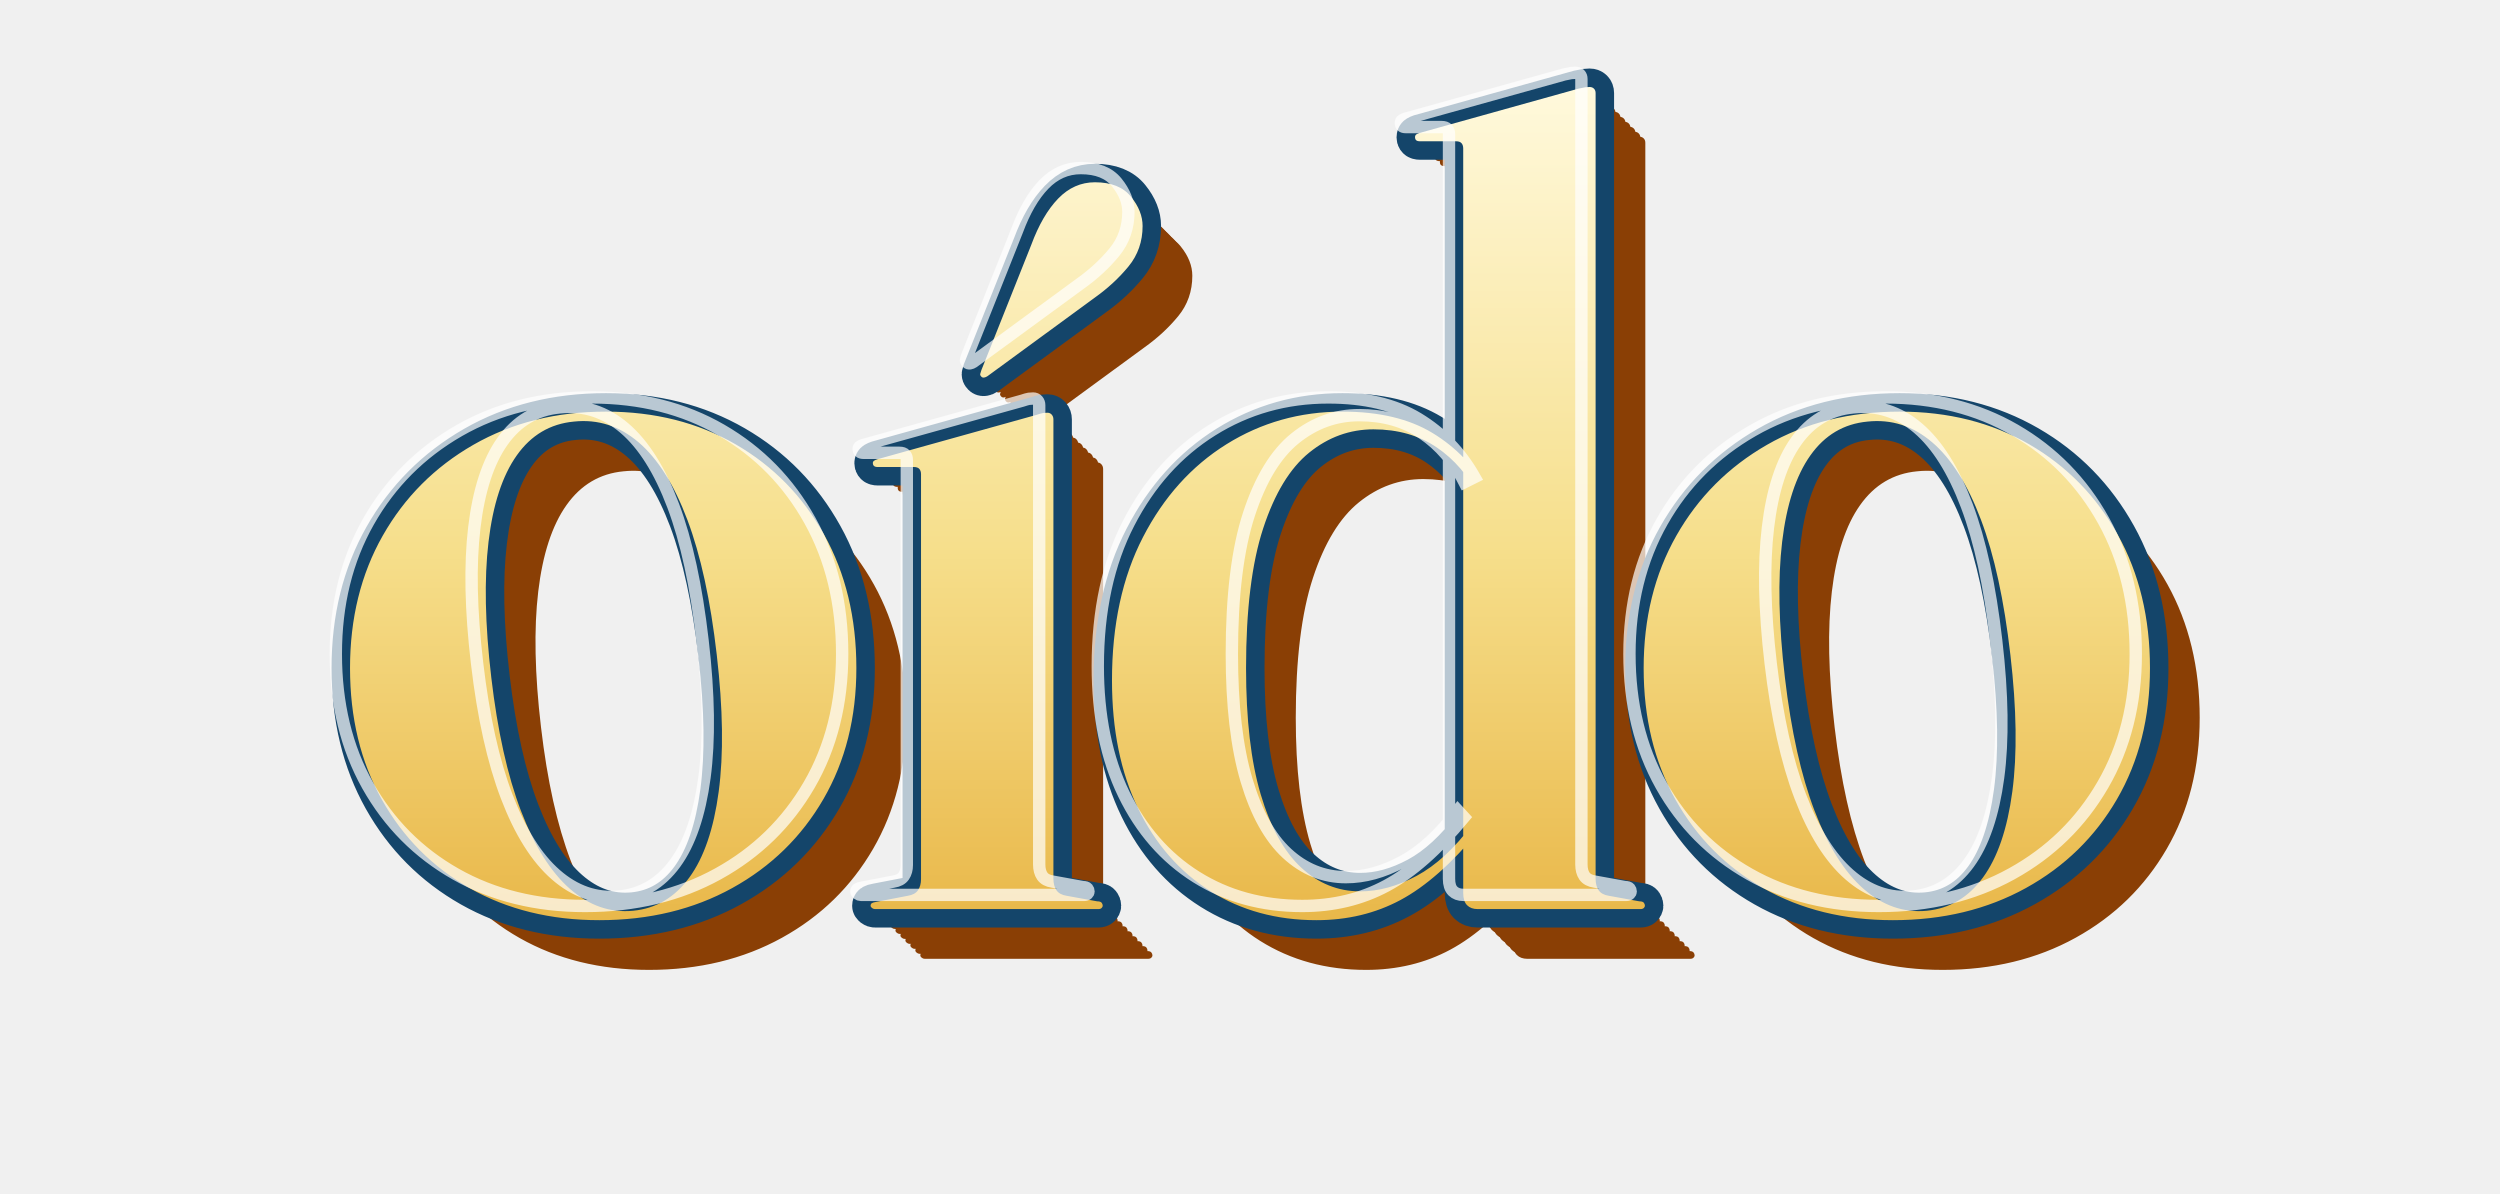
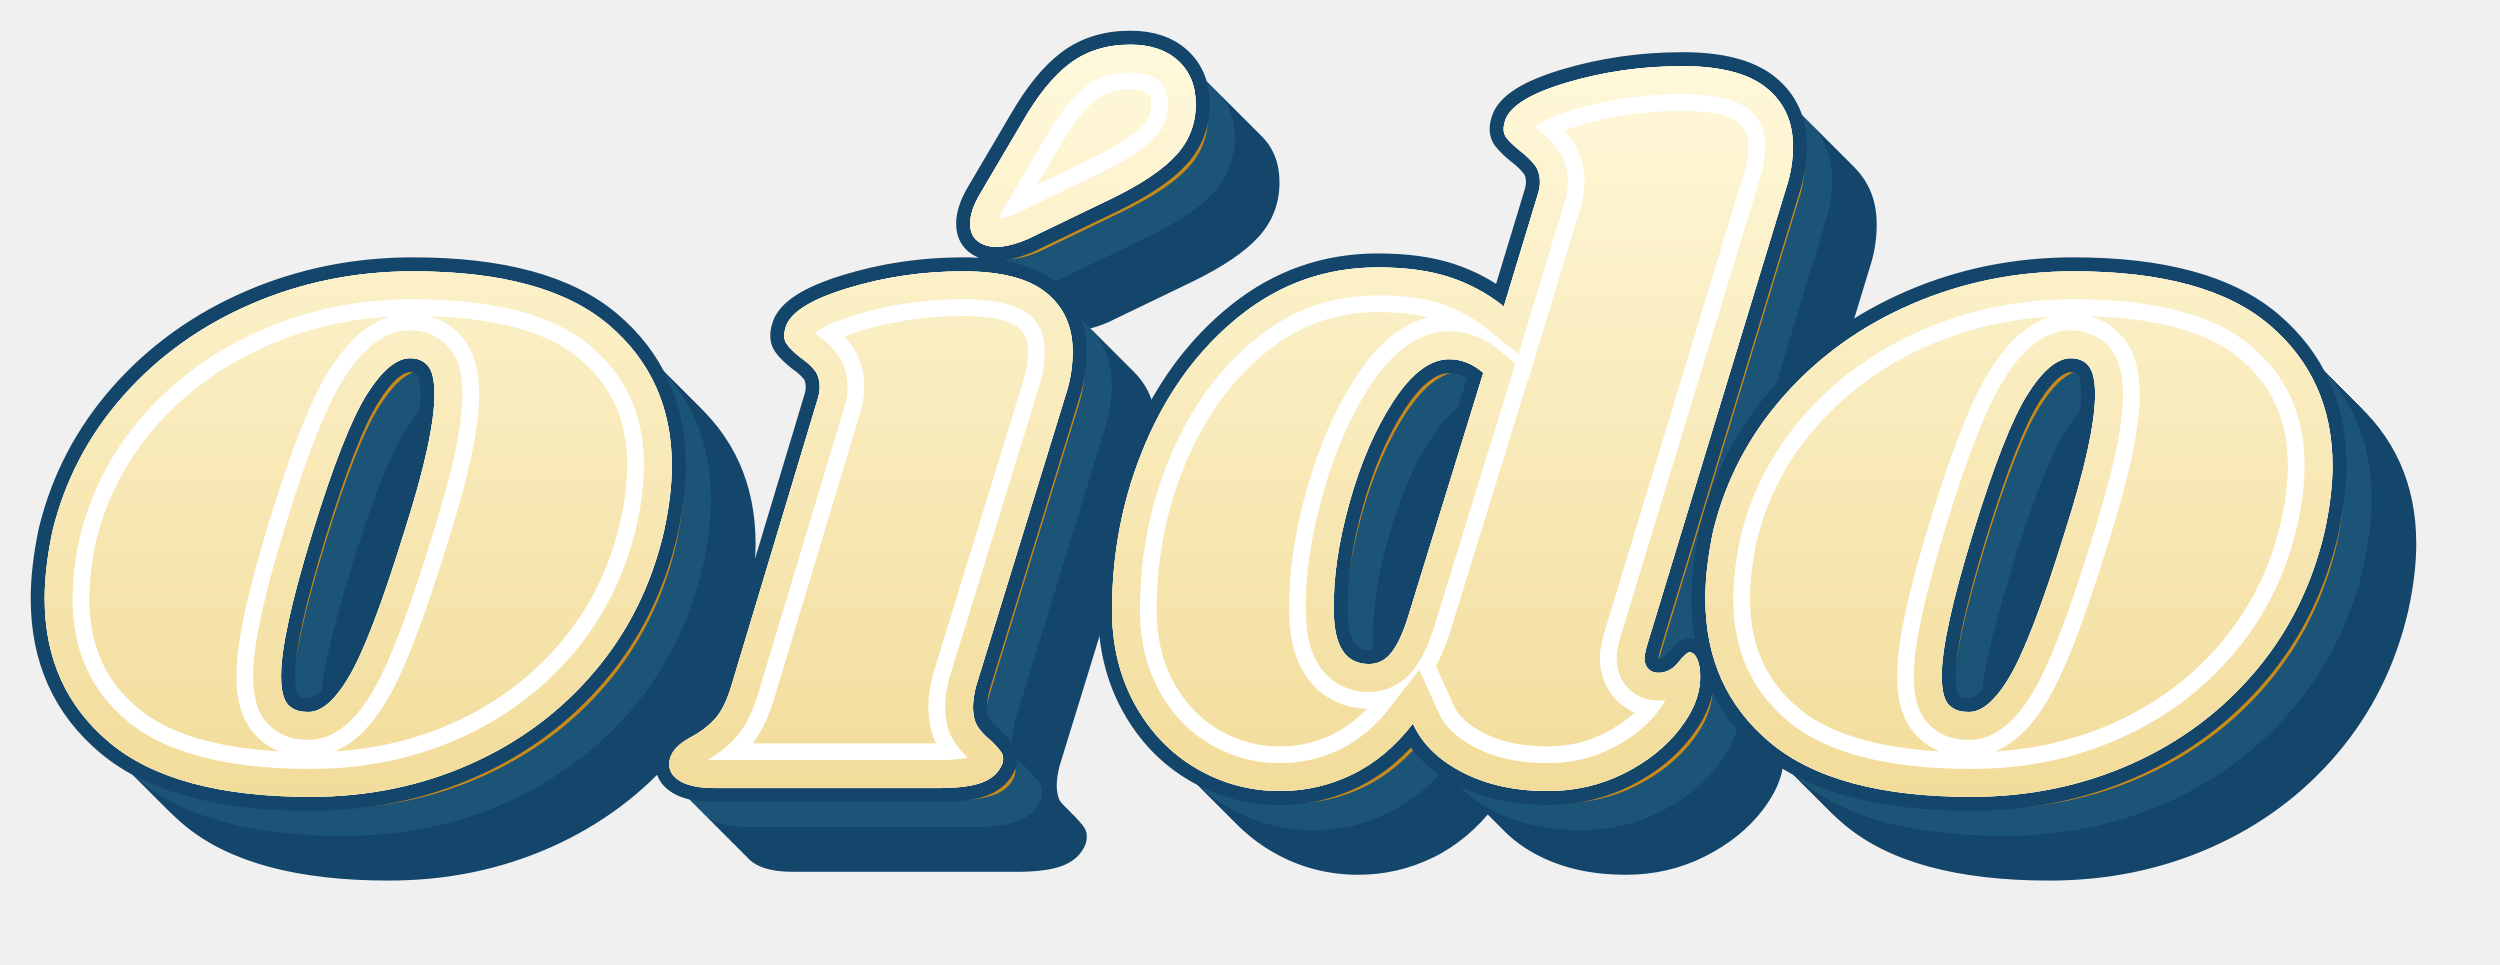
- <svg xmlns="http://www.w3.org/2000/svg" viewBox="0 0 176 84" width="176" height="84">
+ <svg xmlns="http://www.w3.org/2000/svg" viewBox="107.61 58.83 447.83 172.75" role="img" aria-label="Oído">
  <defs>
-     <path id="t" d="M42.66 28.978Q47.808 28.978 51.786 31.279Q55.764 33.58 58.026 37.656Q60.288 41.731 60.288 47.035Q60.288 52.261 57.967 56.258Q55.647 60.256 51.552 62.518Q47.457 64.78 42.192 64.78Q37.044 64.78 33.085 62.538Q29.127 60.295 26.884 56.297Q24.642 52.3 24.642 47.035Q24.642 41.77 26.943 37.714Q29.244 33.658 33.319 31.318Q37.395 28.978 42.66 28.978ZM44.571 64.117Q46.989 63.883 48.529 61.777Q50.07 59.671 50.596 55.732Q51.123 51.793 50.46 46.099Q49.797 40.327 48.393 36.602Q46.989 32.878 44.961 31.143Q42.933 29.407 40.398 29.68Q37.902 29.914 36.381 32.059Q34.86 34.204 34.392 38.143Q33.924 42.082 34.587 47.698Q35.25 53.353 36.673 57.078Q38.097 60.802 40.125 62.576Q42.153 64.351 44.571 64.117Z M74.16 29.524V61.855Q74.16 62.362 74.375 62.674Q74.59 62.986 75.097 63.064L77.242 63.454Q77.476 63.454 77.554 63.552Q77.632 63.649 77.632 63.766Q77.632 63.844 77.554 63.922Q77.476 64.0 77.32 64.0H61.603Q61.486 64.0 61.388 63.922Q61.291 63.844 61.291 63.766Q61.291 63.649 61.368 63.59Q61.447 63.532 61.681 63.493L63.904 63.064Q64.41 62.986 64.625 62.674Q64.84 62.362 64.84 61.894V33.385Q64.84 33.151 64.722 33.014Q64.606 32.878 64.333 32.878H61.798Q61.603 32.878 61.525 32.8Q61.447 32.722 61.447 32.605Q61.447 32.488 61.544 32.429Q61.642 32.371 61.759 32.332L72.952 29.212Q73.303 29.095 73.439 29.075Q73.576 29.056 73.732 29.056Q73.927 29.056 74.043 29.192Q74.16 29.329 74.16 29.524ZM72.6 17.239Q73.38 15.133 74.492 13.983Q75.603 12.832 77.085 12.832Q78.802 12.832 79.62 13.846Q80.439 14.86 80.439 15.913Q80.439 17.551 79.445 18.76Q78.451 19.969 77.085 20.944L69.519 26.482Q69.403 26.56 69.285 26.579Q69.168 26.599 69.091 26.521Q68.974 26.404 69.013 26.307Q69.052 26.209 69.091 26.053Z M103.01 59.515V59.32V10.453Q103.01 10.219 102.893 10.082Q102.776 9.946 102.503 9.946H99.968Q99.773 9.946 99.695 9.868Q99.617 9.79 99.617 9.673Q99.617 9.517 99.714 9.459Q99.812 9.4 99.929 9.361L111.121 6.241Q111.473 6.163 111.609 6.143Q111.746 6.124 111.901 6.124Q112.097 6.124 112.214 6.241Q112.331 6.358 112.331 6.553V61.855Q112.331 62.362 112.545 62.674Q112.76 62.986 113.267 63.064L115.412 63.454Q115.645 63.454 115.724 63.552Q115.802 63.649 115.802 63.766Q115.802 63.844 115.724 63.922Q115.645 64.0 115.49 64.0H104.024Q103.556 64.0 103.282 63.727Q103.01 63.454 103.01 62.869ZM78.284 47.893Q78.284 42.043 80.468 37.811Q82.652 33.58 86.337 31.279Q90.023 28.978 94.508 28.978Q98.369 28.978 100.845 30.48Q103.322 31.981 104.804 34.594L104.102 34.945Q103.01 32.761 101.138 31.493Q99.266 30.226 96.692 30.226Q94.196 30.226 92.168 31.864Q90.14 33.502 88.931 37.188Q87.722 40.873 87.722 47.035Q87.722 52.456 88.755 55.927Q89.789 59.398 91.602 61.075Q93.416 62.752 95.756 62.752Q97.706 62.752 99.734 61.66Q101.762 60.568 103.634 58.072L104.062 58.54Q101.255 61.933 98.603 63.356Q95.951 64.78 92.675 64.78Q88.463 64.78 85.206 62.733Q81.95 60.685 80.117 56.902Q78.284 53.119 78.284 47.893Z M133.731 28.978Q138.879 28.978 142.856 31.279Q146.834 33.58 149.096 37.656Q151.358 41.731 151.358 47.035Q151.358 52.261 149.038 56.258Q146.718 60.256 142.623 62.518Q138.528 64.78 133.262 64.78Q128.114 64.78 124.156 62.538Q120.198 60.295 117.955 56.297Q115.713 52.3 115.713 47.035Q115.713 41.77 118.014 37.714Q120.315 33.658 124.39 31.318Q128.465 28.978 133.731 28.978ZM135.642 64.117Q138.06 63.883 139.6 61.777Q141.141 59.671 141.667 55.732Q142.194 51.793 141.531 46.099Q140.868 40.327 139.464 36.602Q138.06 32.878 136.031 31.143Q134.004 29.407 131.469 29.68Q128.972 29.914 127.452 32.059Q125.931 34.204 125.463 38.143Q124.995 42.082 125.657 47.698Q126.321 53.353 127.744 57.078Q129.168 60.802 131.196 62.576Q133.224 64.351 135.642 64.117Z" />
-     <linearGradient id="cara" x1="0" y1="0" x2="0" y2="1">
+     <path id="m-t" d="M227.96 142.25Q227.96 147.5 226.56 153.97Q223.24 168.32 214.14 179.09Q205.04 189.85 191.82 195.71Q178.61 201.57 163.21 201.57Q138.89 201.57 127.25 191.86Q115.61 182.15 115.61 166.05Q115.61 160.62 117.01 153.97Q120.34 140.32 129.7 129.74Q139.06 119.15 152.62 113.29Q166.19 107.43 181.59 107.43Q205.39 107.43 216.67 117.05Q227.96 126.68 227.96 142.25ZM163.56 154.32Q157.96 172.53 157.96 179.88Q157.96 183.72 159.19 185.04Q160.41 186.35 162.51 186.35Q166.19 186.7 170.12 180.05Q174.06 173.4 180.01 154.15Q185.44 137.18 185.44 129.48Q185.44 125.8 184.3 124.4Q183.16 123 181.06 123Q177.39 123 173.27 129.56Q169.16 136.12 163.56 154.32ZM299.76 121.78Q299.76 125.8 298.54 129.48L282.44 181.8Q281.91 183.9 281.91 185.47Q281.91 187.75 282.79 189.06Q283.66 190.38 285.24 191.6Q286.46 192.82 286.99 193.61Q287.51 194.4 287.16 195.62Q286.29 197.9 283.66 198.95Q281.04 200 275.61 200H235.71Q231.16 200 229.06 198.51Q226.96 197.03 227.66 194.57Q228.36 192.47 231.34 190.9Q233.96 189.5 235.71 187.57Q237.46 185.65 238.69 181.45L253.91 130.88Q254.44 129.3 254.44 128.25Q254.44 126.33 253.56 125.19Q252.69 124.05 250.94 122.83Q249.19 121.43 248.49 120.38Q247.79 119.33 248.31 117.58Q249.36 113.55 259.34 110.49Q269.31 107.43 280.16 107.43Q290.31 107.43 295.04 111.28Q299.76 115.12 299.76 121.78ZM310.09 66.83Q315.51 66.83 318.66 69.71Q321.81 72.6 321.81 77.5Q321.81 82.75 318.31 86.6Q314.81 90.45 306.94 94.3L291.71 101.65Q288.39 103.05 286.11 103.05Q284.01 103.05 282.7 102Q281.39 100.95 281.39 98.85Q281.39 96.58 283.14 93.6L290.66 80.83Q294.86 73.48 299.32 70.15Q303.79 66.83 310.09 66.83ZM402.19 176.72Q402.19 177.95 402.89 178.65Q403.59 179.35 404.64 179.35Q406.74 179.35 408.22 177.51Q409.71 175.68 410.24 175.68Q411.11 175.68 411.64 176.9Q412.16 178.12 412.16 179.7Q412.34 184.43 408.57 189.32Q404.81 194.22 398.51 197.38Q392.21 200.53 384.86 200.53Q376.11 200.53 369.64 197.2Q363.16 193.88 360.71 188.45Q355.99 194.57 349.86 197.55Q343.74 200.53 336.91 200.53Q328.86 200.53 321.95 196.5Q315.04 192.47 310.92 185.04Q306.81 177.6 306.81 168.15Q306.81 152.22 312.85 138.14Q318.89 124.05 329.74 115.39Q340.59 106.73 354.41 106.73Q361.94 106.73 367.27 108.48Q372.61 110.23 376.99 113.73L382.94 94.12Q383.46 92.55 383.46 91.5Q383.46 89.58 382.5 88.35Q381.54 87.13 379.96 85.9Q378.21 84.5 377.42 83.45Q376.64 82.4 377.16 80.65Q378.21 76.63 388.19 73.65Q398.16 70.68 409.01 70.68Q419.16 70.68 423.97 74.53Q428.79 78.38 428.79 85.03Q428.79 88.88 427.56 92.55L402.54 174.8Q402.19 176.2 402.19 176.72ZM367.19 123.18Q362.11 123.18 357.21 130.7Q352.31 138.22 349.34 148.9Q346.36 159.57 346.54 168.15Q346.54 177.78 352.84 177.78Q355.11 177.78 356.69 175.94Q358.26 174.1 359.66 169.9L373.31 125.62Q370.51 123.18 367.19 123.18ZM525.44 142.25Q525.44 147.5 524.04 153.97Q520.71 168.32 511.61 179.09Q502.51 189.85 489.3 195.71Q476.09 201.57 460.69 201.57Q436.36 201.57 424.72 191.86Q413.09 182.15 413.09 166.05Q413.09 160.62 414.49 153.97Q417.81 140.32 427.17 129.74Q436.54 119.15 450.1 113.29Q463.66 107.43 479.06 107.43Q502.86 107.43 514.15 117.05Q525.44 126.68 525.44 142.25ZM461.04 154.32Q455.44 172.53 455.44 179.88Q455.44 183.72 456.66 185.04Q457.89 186.35 459.99 186.35Q463.66 186.7 467.6 180.05Q471.54 173.4 477.49 154.15Q482.91 137.18 482.91 129.48Q482.91 125.8 481.77 124.4Q480.64 123 478.54 123Q474.86 123 470.75 129.56Q466.64 136.12 461.04 154.32Z" />
+     <linearGradient id="m-cara" x1="0" y1="0" x2="0" y2="1">
      <stop offset="0" stop-color="#fff9dc" />
-       <stop offset=".55" stop-color="#f6df8c" />
-       <stop offset="1" stop-color="#e9b84a" />
+       <stop offset="1" stop-color="#f2dc9a" />
    </linearGradient>
+     <clipPath id="m-recorte">
+       <use href="#m-t" />
+     </clipPath>
  </defs>
-   <use href="#t" x="3.50" y="3.50" fill="#8a3f05" />
-   <use href="#t" x="3.15" y="3.15" fill="#8a3f05" />
-   <use href="#t" x="2.80" y="2.80" fill="#8a3f05" />
-   <use href="#t" x="2.45" y="2.45" fill="#8a3f05" />
-   <use href="#t" x="2.10" y="2.10" fill="#8a3f05" />
-   <use href="#t" x="1.75" y="1.75" fill="#8a3f05" />
-   <use href="#t" x="1.40" y="1.40" fill="#8a3f05" />
-   <use href="#t" x="1.05" y="1.05" fill="#8a3f05" />
-   <use href="#t" x="0.70" y="0.70" fill="#8a3f05" />
-   <use href="#t" x="0.35" y="0.35" fill="#8a3f05" />
-   <use href="#t" fill="url(#cara)" stroke="#14456a" stroke-width="2.6" paint-order="stroke" />
-   <use href="#t" fill="none" stroke="#ffffff" stroke-width="0.87" opacity=".7" transform="translate(-1 -1)" />
+   <use href="#m-t" x="14" y="14" fill="#14456a" stroke="#14456a" stroke-width="2" />
+   <use href="#m-t" x="13" y="13" fill="#14456a" stroke="#14456a" stroke-width="2" />
+   <use href="#m-t" x="12" y="12" fill="#14456a" stroke="#14456a" stroke-width="2" />
+   <use href="#m-t" x="11" y="11" fill="#14456a" stroke="#14456a" stroke-width="2" />
+   <use href="#m-t" x="10" y="10" fill="#14456a" stroke="#14456a" stroke-width="2" />
+   <use href="#m-t" x="9" y="9" fill="#14456a" stroke="#14456a" stroke-width="2" />
+   <use href="#m-t" x="8" y="8" fill="#14456a" stroke="#14456a" stroke-width="2" />
+   <use href="#m-t" x="7" y="7" fill="#14456a" stroke="#14456a" stroke-width="2" />
+   <use href="#m-t" x="6" y="6" fill="#1c5478" stroke="#1c5478" stroke-width="2" />
+   <use href="#m-t" x="5" y="5" fill="#1c5478" stroke="#1c5478" stroke-width="2" />
+   <use href="#m-t" x="4" y="4" fill="#1c5478" stroke="#1c5478" stroke-width="2" />
+   <use href="#m-t" x="3" y="3" fill="#1c5478" stroke="#1c5478" stroke-width="2" />
+   <use href="#m-t" x="2" y="2" fill="#1c5478" stroke="#1c5478" stroke-width="2" />
+   <use href="#m-t" x="1" y="1" fill="#1c5478" stroke="#1c5478" stroke-width="2" />
+   <use href="#m-t" x="2.2" y="2.2" fill="#c98a1a" />
+   <use href="#m-t" fill="url(#m-cara)" stroke="#14456a" stroke-width="5" paint-order="stroke" />
+   <g clip-path="url(#m-recorte)">
+     <use href="#m-t" fill="none" stroke="#ffffff" stroke-width="16" />
+     <use href="#m-t" fill="none" stroke="url(#m-cara)" stroke-width="10" />
+   </g>
</svg>
